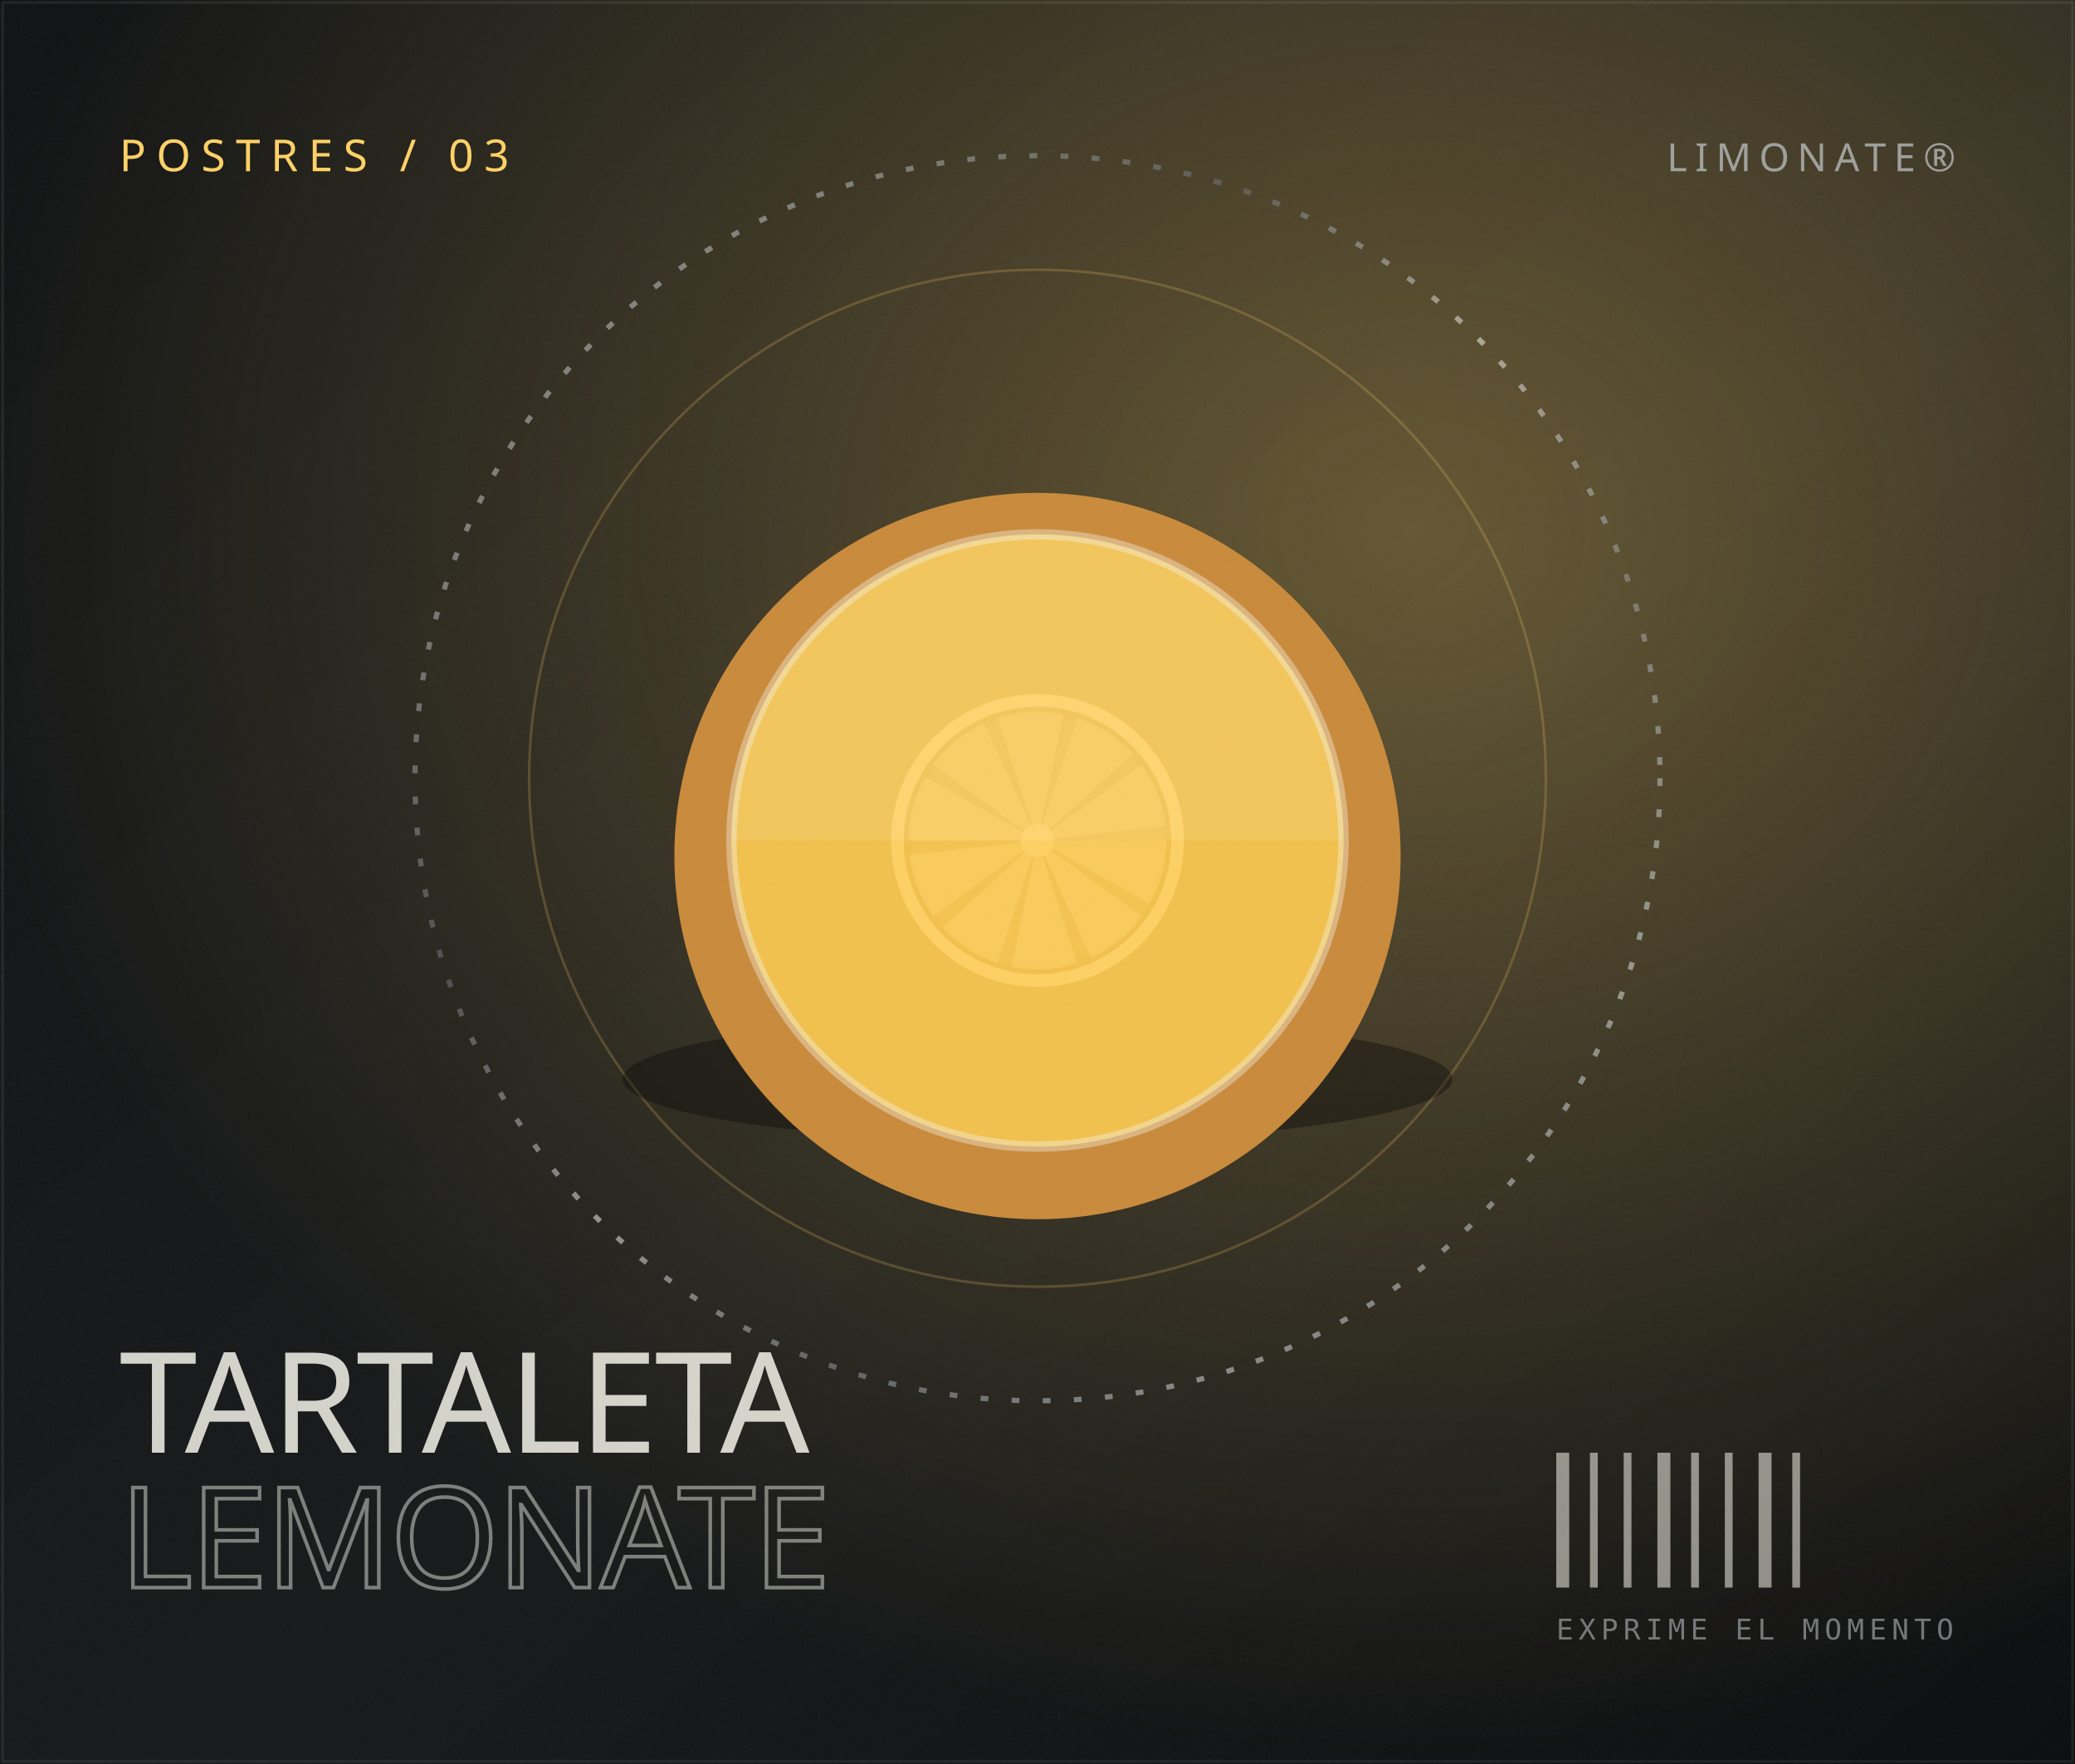
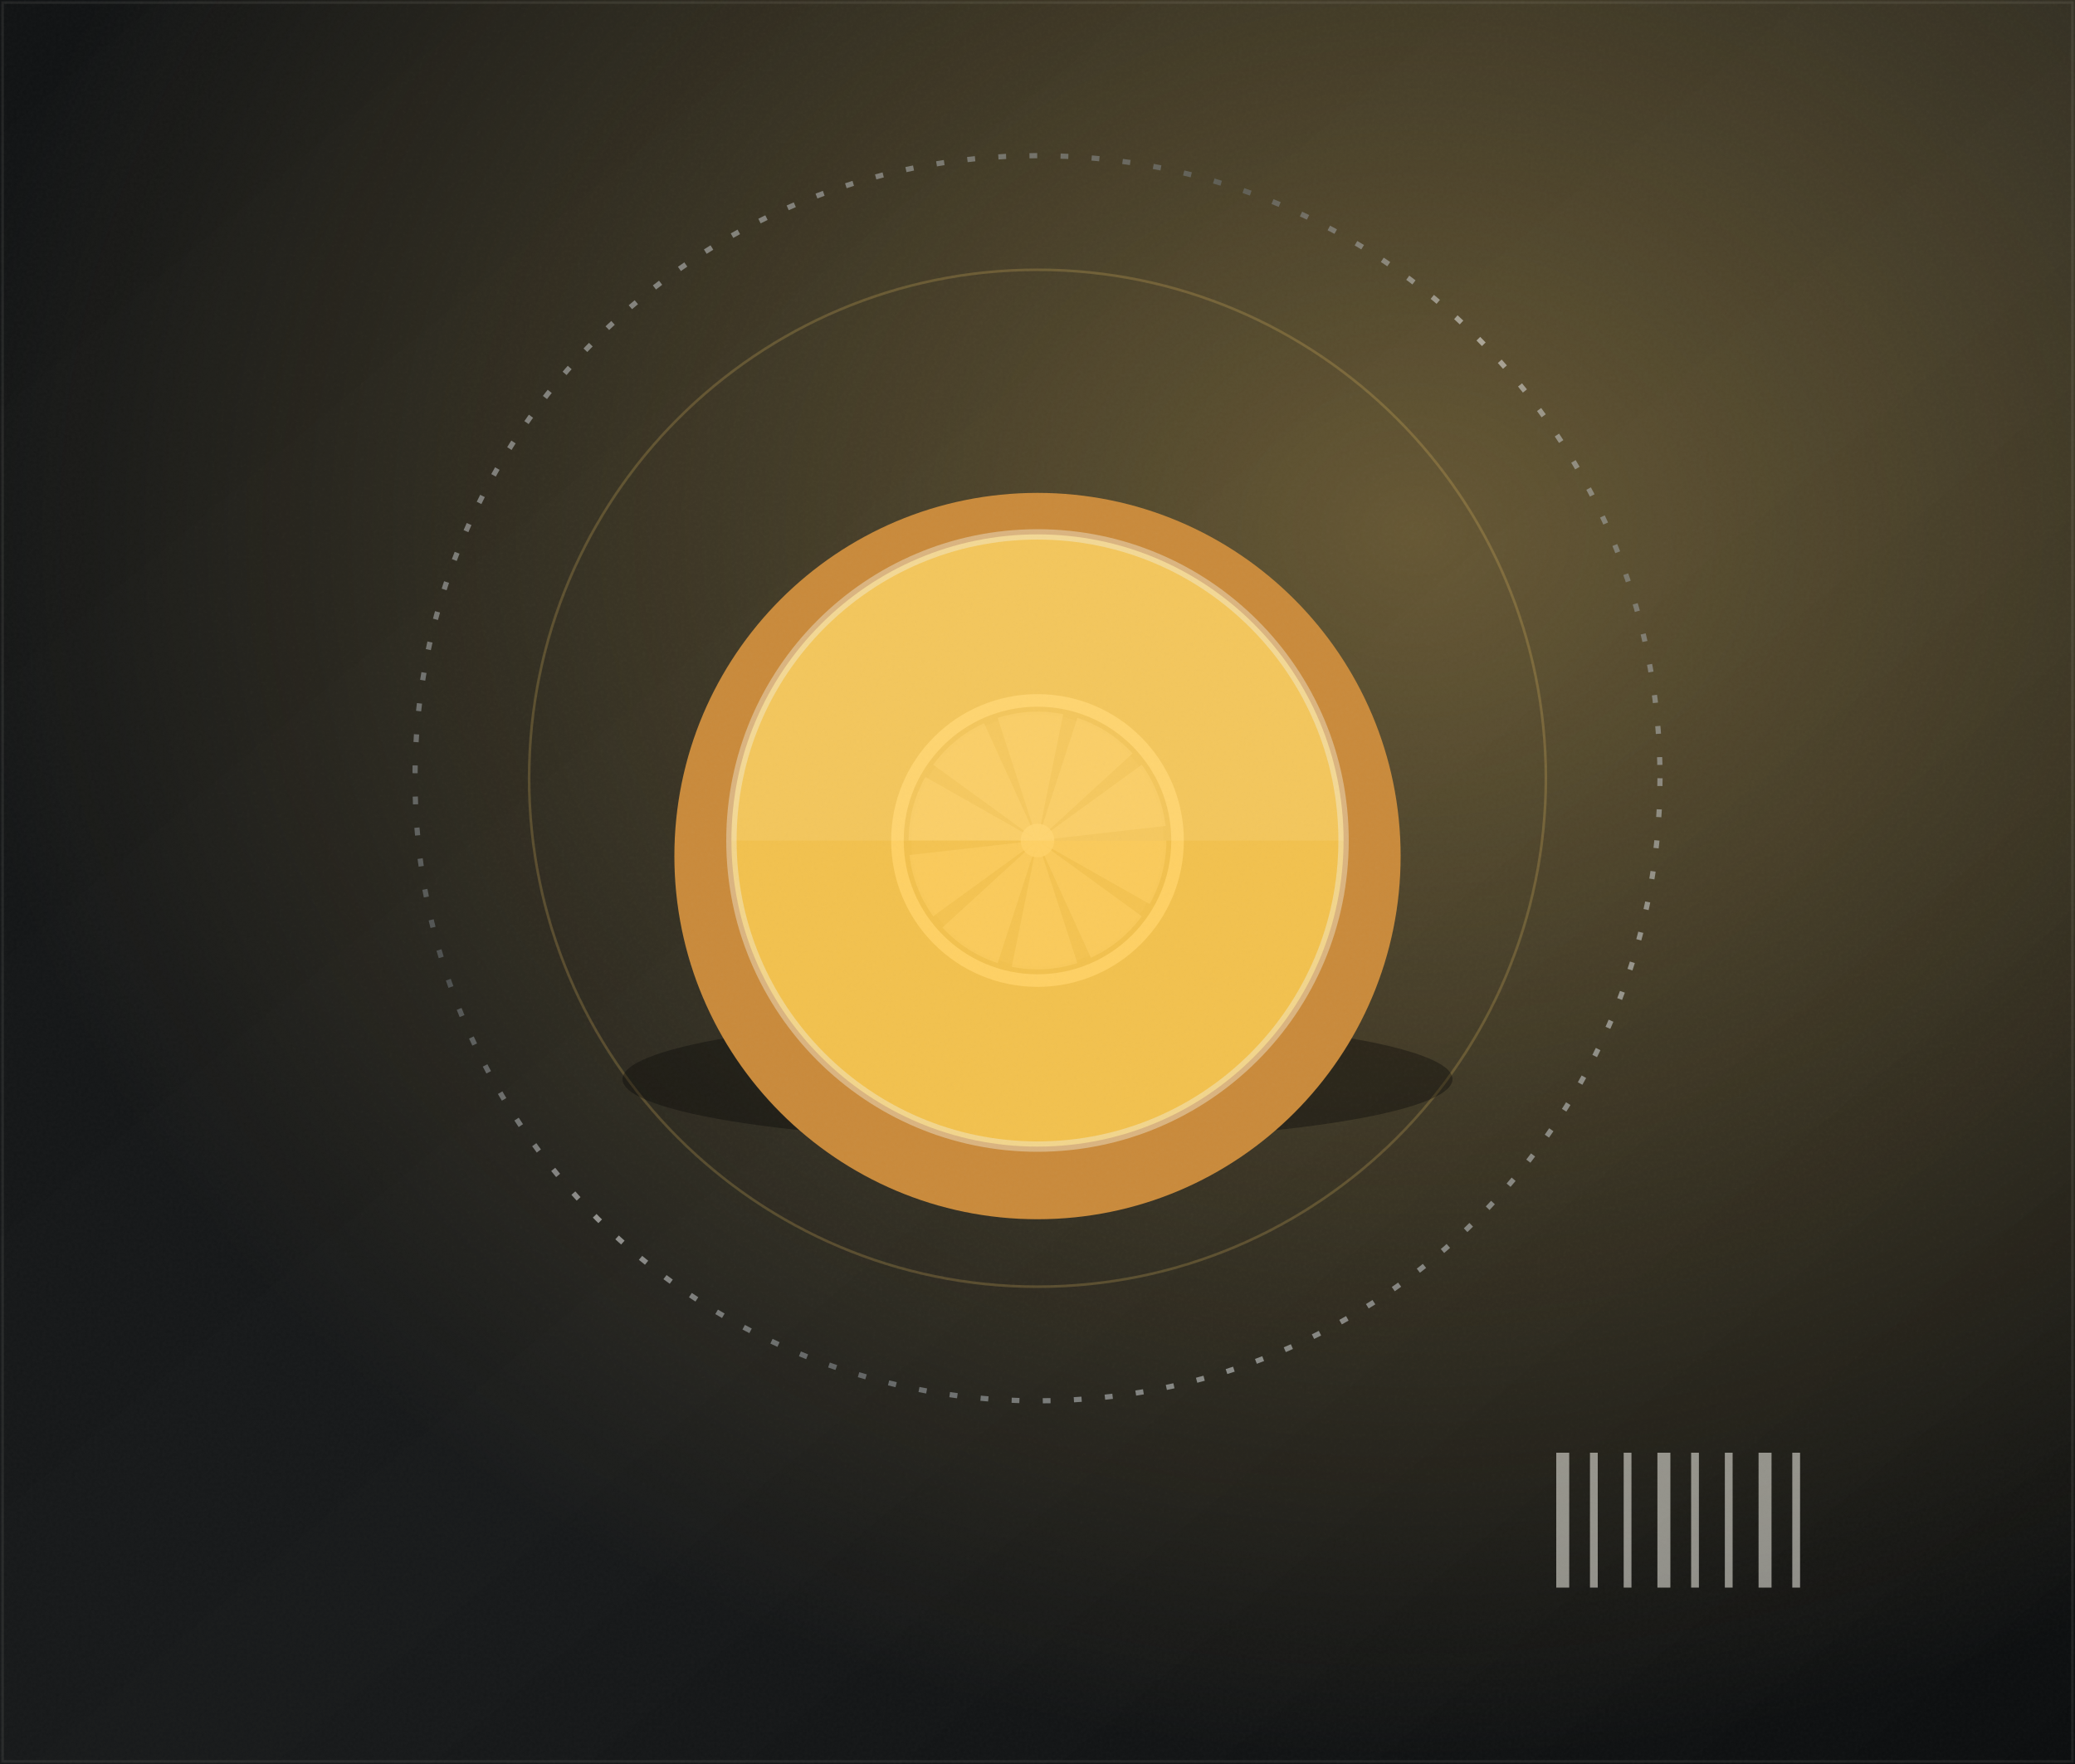
<svg xmlns="http://www.w3.org/2000/svg" viewBox="0 0 800 680" width="800" height="680" role="img" aria-label="TARTALETA">
  <defs>
    <linearGradient id="chrome" x1="0" y1="0" x2="1" y2="1">
      <stop offset="0" stop-color="#ffffff" />
      <stop offset="0.18" stop-color="#C5C9CC" />
      <stop offset="0.34" stop-color="#6F767C" />
      <stop offset="0.5" stop-color="#FFFFFF" />
      <stop offset="0.66" stop-color="#9AA1A7" />
      <stop offset="0.82" stop-color="#E9EEF1" />
      <stop offset="1" stop-color="#7D848A" />
    </linearGradient>
    <filter id="grain">
      <feTurbulence type="fractalNoise" baseFrequency="0.8" numOctaves="3" result="n" />
      <feColorMatrix in="n" type="saturate" values="0" />
      <feComponentTransfer>
        <feFuncA type="linear" slope="0.06" />
      </feComponentTransfer>
    </filter>
    <radialGradient id="glow" cx="0.68" cy="0.3" r="0.7">
      <stop offset="0" stop-color="#FFD166" stop-opacity="0.34" />
      <stop offset="1" stop-color="#FFD166" stop-opacity="0" />
    </radialGradient>
    <linearGradient id="bg" x1="0" y1="0" x2="1" y2="1">
      <stop offset="0" stop-color="#101213" />
      <stop offset="0.55" stop-color="#17191A" />
      <stop offset="1" stop-color="#0B0D0E" />
    </linearGradient>
  </defs>
  <rect width="800" height="680" fill="url(#bg)" />
  <rect width="800" height="680" fill="url(#glow)" />
  <g opacity="0.5">
    <circle cx="400" cy="300" r="240" fill="none" stroke="url(#chrome)" stroke-width="2" stroke-dasharray="3 9" />
    <circle cx="400" cy="300" r="196" fill="none" stroke="#FFD166" stroke-width="1" opacity="0.4" />
  </g>
-   <text x="46" y="66" fill="#FFD166" font-family="'Archivo Black','Arial Black',Impact,sans-serif" font-size="17" letter-spacing="4">POSTRES / 03</text>
-   <text x="754" y="66" text-anchor="end" fill="#C5C9CC" font-family="'Archivo Black','Arial Black',Impact,sans-serif" font-size="15" letter-spacing="3" opacity="0.7">LIMONATE®</text>
  <g transform="translate(400 330)">
    <ellipse cx="0" cy="86" rx="160" ry="24" fill="#000" opacity="0.35" />
    <circle cx="0" cy="0" r="140" fill="#C98A3B" />
    <circle cx="0" cy="-6" r="118" fill="#F2C14E" />
    <circle cx="0" cy="-6" r="118" fill="none" stroke="#F4F3EA" stroke-opacity="0.4" stroke-width="4" />
    <g opacity="1">
      <circle cx="0" cy="-6" r="54" fill="none" stroke="#FFD166" stroke-width="4.86" opacity="0.9" />
      <circle cx="0" cy="-6" r="48.6" fill="#FFD166" opacity="0.12" />
      <path d="M0 -6 L49.68 -6 A49.68 49.68 0 0 1 43.231 18.479 Z" fill="#FFD166" opacity="0.5" />
      <path d="M0 -6 L40.192 23.201 A49.68 49.68 0 0 1 20.586 39.214 Z" fill="#FFD166" opacity="0.5" />
      <path d="M0 -6 L15.352 41.248 A49.68 49.68 0 0 1 -9.922 42.679 Z" fill="#FFD166" opacity="0.5" />
      <path d="M0 -6 L-15.352 41.248 A49.68 49.68 0 0 1 -36.64 27.551 Z" fill="#FFD166" opacity="0.5" />
      <path d="M0 -6 L-40.192 23.201 A49.68 49.68 0 0 1 -49.363 -0.393 Z" fill="#FFD166" opacity="0.5" />
      <path d="M0 -6 L-49.68 -6 A49.68 49.68 0 0 1 -43.231 -30.479 Z" fill="#FFD166" opacity="0.5" />
      <path d="M0 -6 L-40.192 -35.201 A49.68 49.68 0 0 1 -20.586 -51.214 Z" fill="#FFD166" opacity="0.5" />
      <path d="M0 -6 L-15.352 -53.248 A49.68 49.68 0 0 1 9.922 -54.679 Z" fill="#FFD166" opacity="0.5" />
      <path d="M0 -6 L15.352 -53.248 A49.68 49.68 0 0 1 36.64 -39.551 Z" fill="#FFD166" opacity="0.5" />
      <path d="M0 -6 L40.192 -35.201 A49.68 49.68 0 0 1 49.363 -11.607 Z" fill="#FFD166" opacity="0.5" />
      <circle cx="0" cy="-6" r="6.48" fill="#FFD166" opacity="0.85" />
    </g>
    <path d="M-118 -6 A118 118 0 0 1 118 -6" fill="#FFFFFF" opacity="0.08" />
  </g>
  <g opacity="0.85">
-     <text x="46" y="560" fill="#F4F3EA" font-family="'Archivo Black','Arial Black',Impact,sans-serif" font-size="54" letter-spacing="-1">TARTALETA</text>
-     <text x="46" y="612" fill="none" stroke="#F4F3EA" stroke-opacity="0.55" stroke-width="1.4" font-family="'Archivo Black','Arial Black',Impact,sans-serif" font-size="54" letter-spacing="-1">LEMONATE</text>
-   </g>
+     </g>
  <g transform="translate(600 560)" opacity="0.55">
    <rect x="0" y="0" width="5" height="52" fill="#F4F3EA" />
    <rect x="13" y="0" width="3" height="52" fill="#F4F3EA" />
    <rect x="26" y="0" width="3" height="52" fill="#F4F3EA" />
    <rect x="39" y="0" width="5" height="52" fill="#F4F3EA" />
    <rect x="52" y="0" width="3" height="52" fill="#F4F3EA" />
    <rect x="65" y="0" width="3" height="52" fill="#F4F3EA" />
    <rect x="78" y="0" width="5" height="52" fill="#F4F3EA" />
    <rect x="91" y="0" width="3" height="52" fill="#F4F3EA" />
-     <text x="0" y="72" fill="#C5C9CC" font-family="monospace" font-size="11" letter-spacing="2">EXPRIME EL MOMENTO</text>
  </g>
  <rect width="800" height="680" filter="url(#grain)" opacity="0.5" />
  <rect x="1" y="1" width="798" height="678" fill="none" stroke="#F4F3EA" stroke-opacity="0.08" />
</svg>
